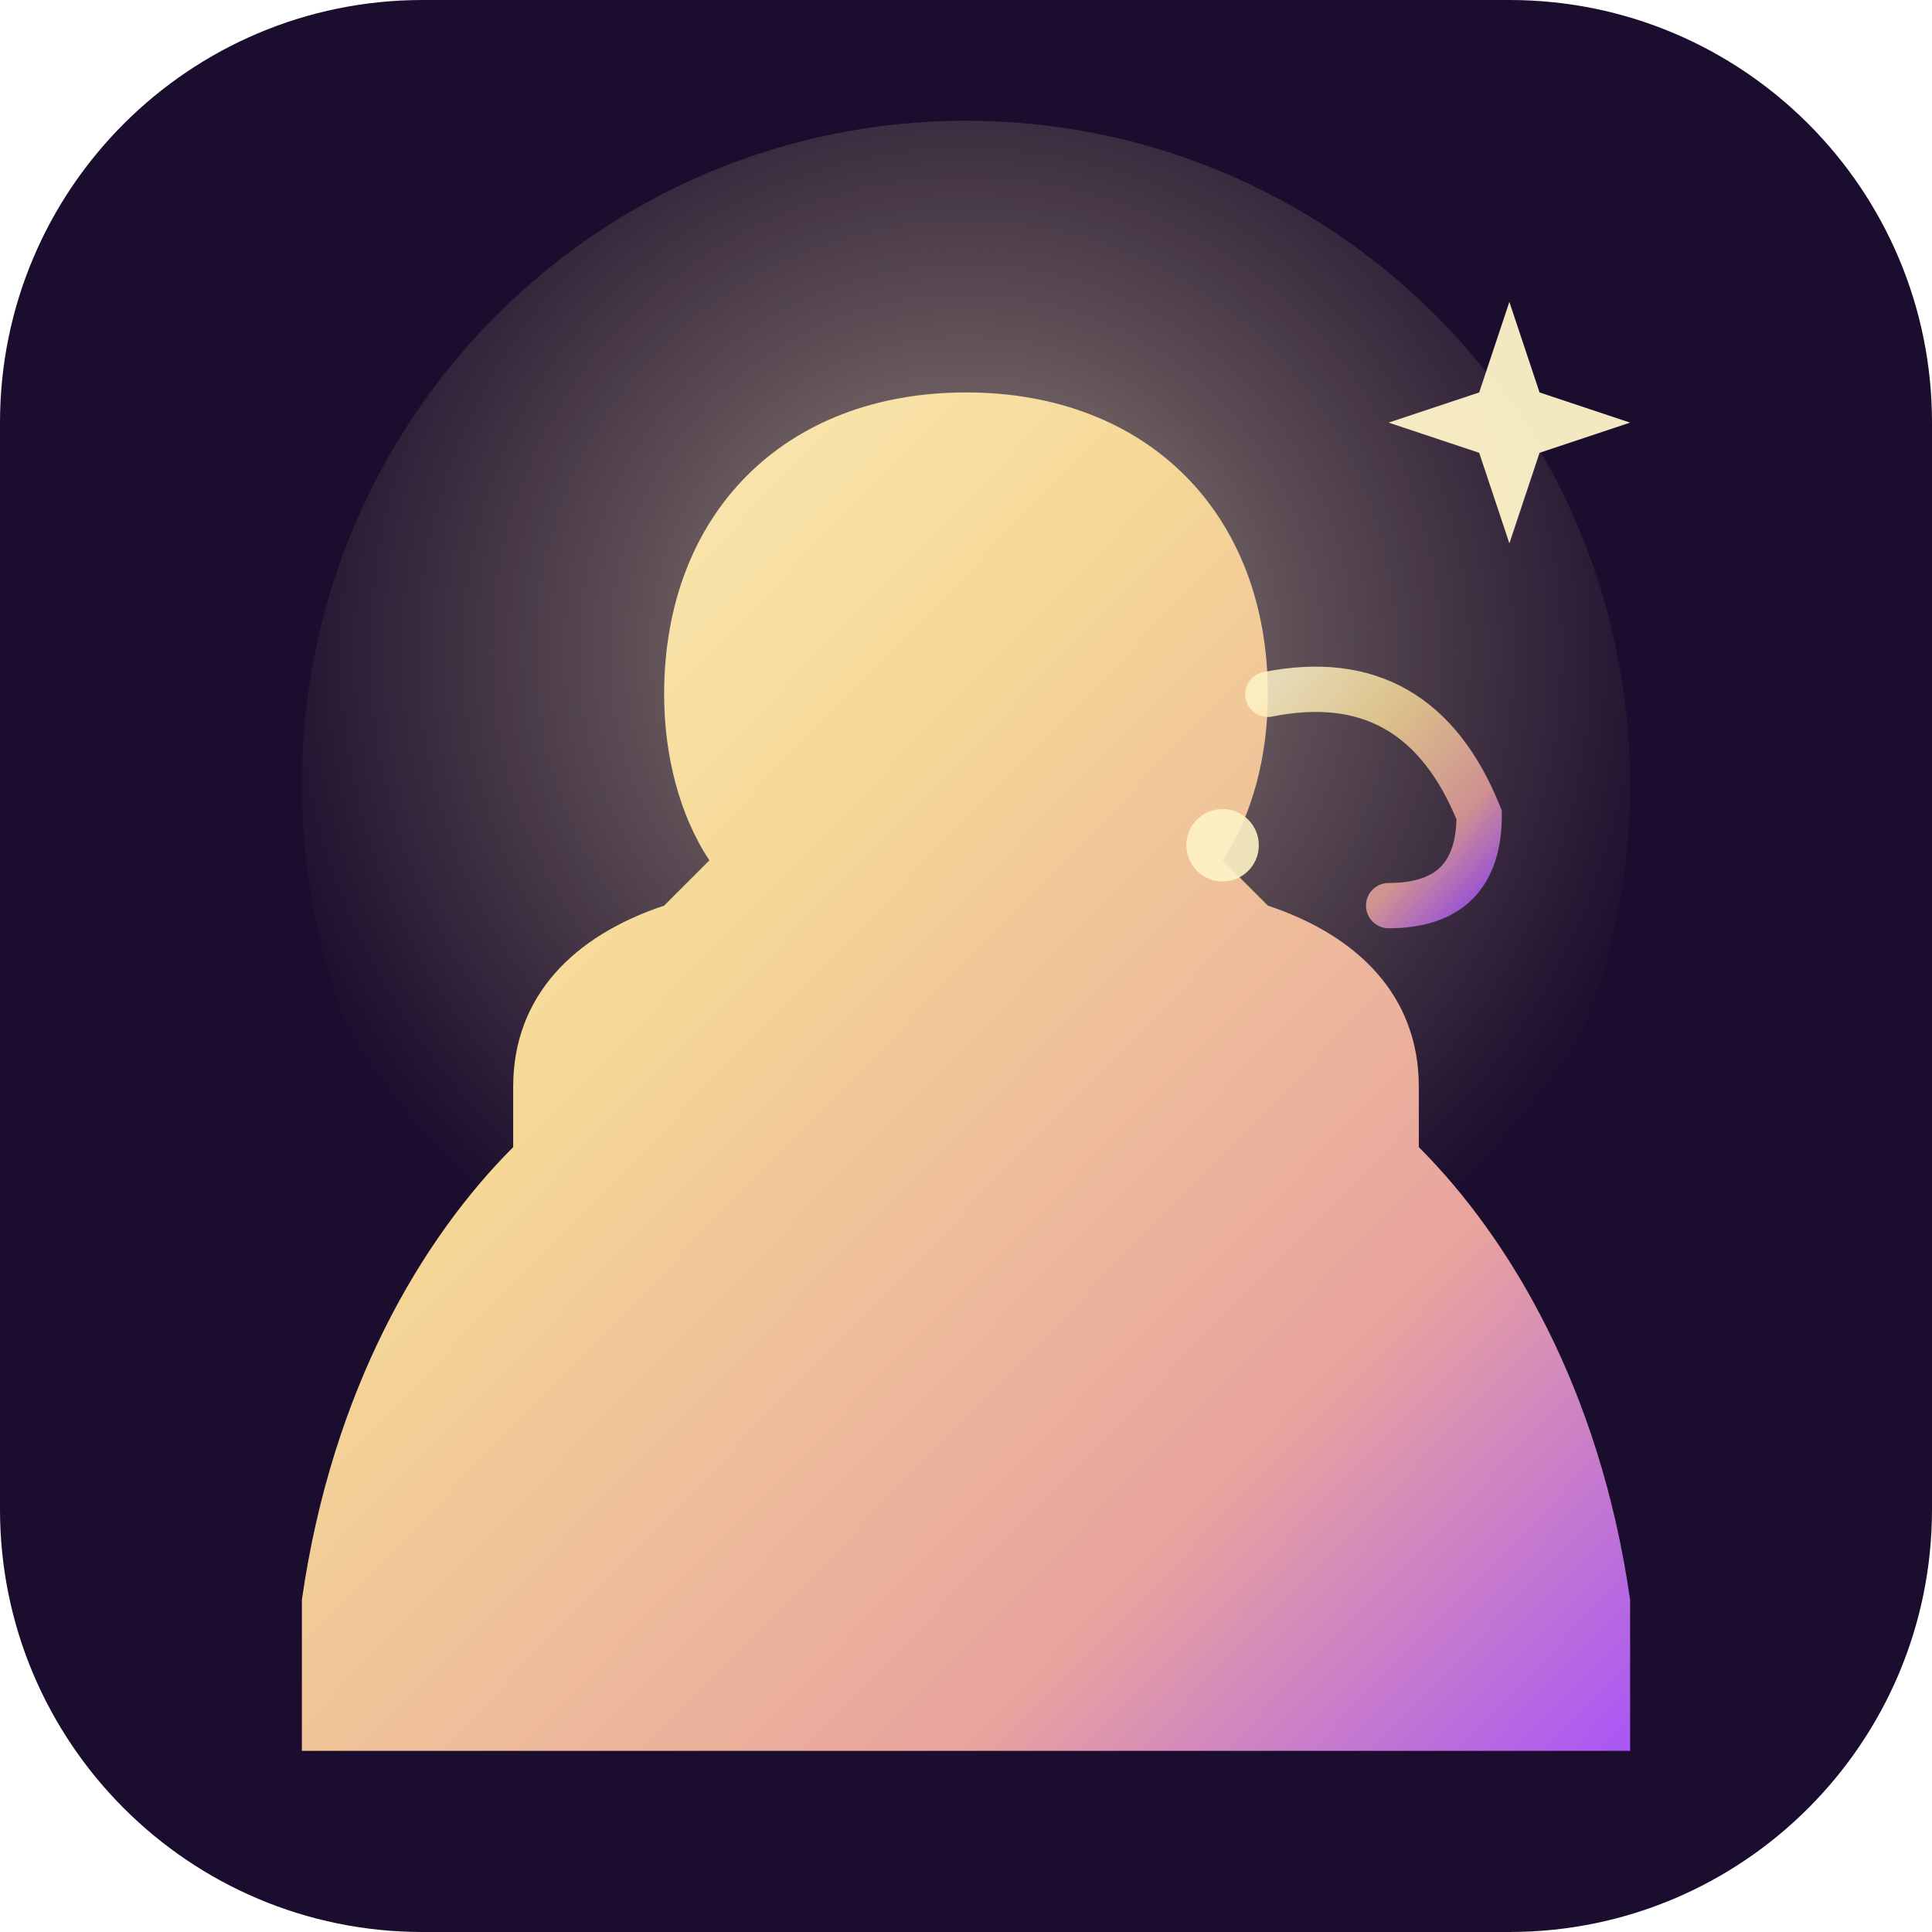
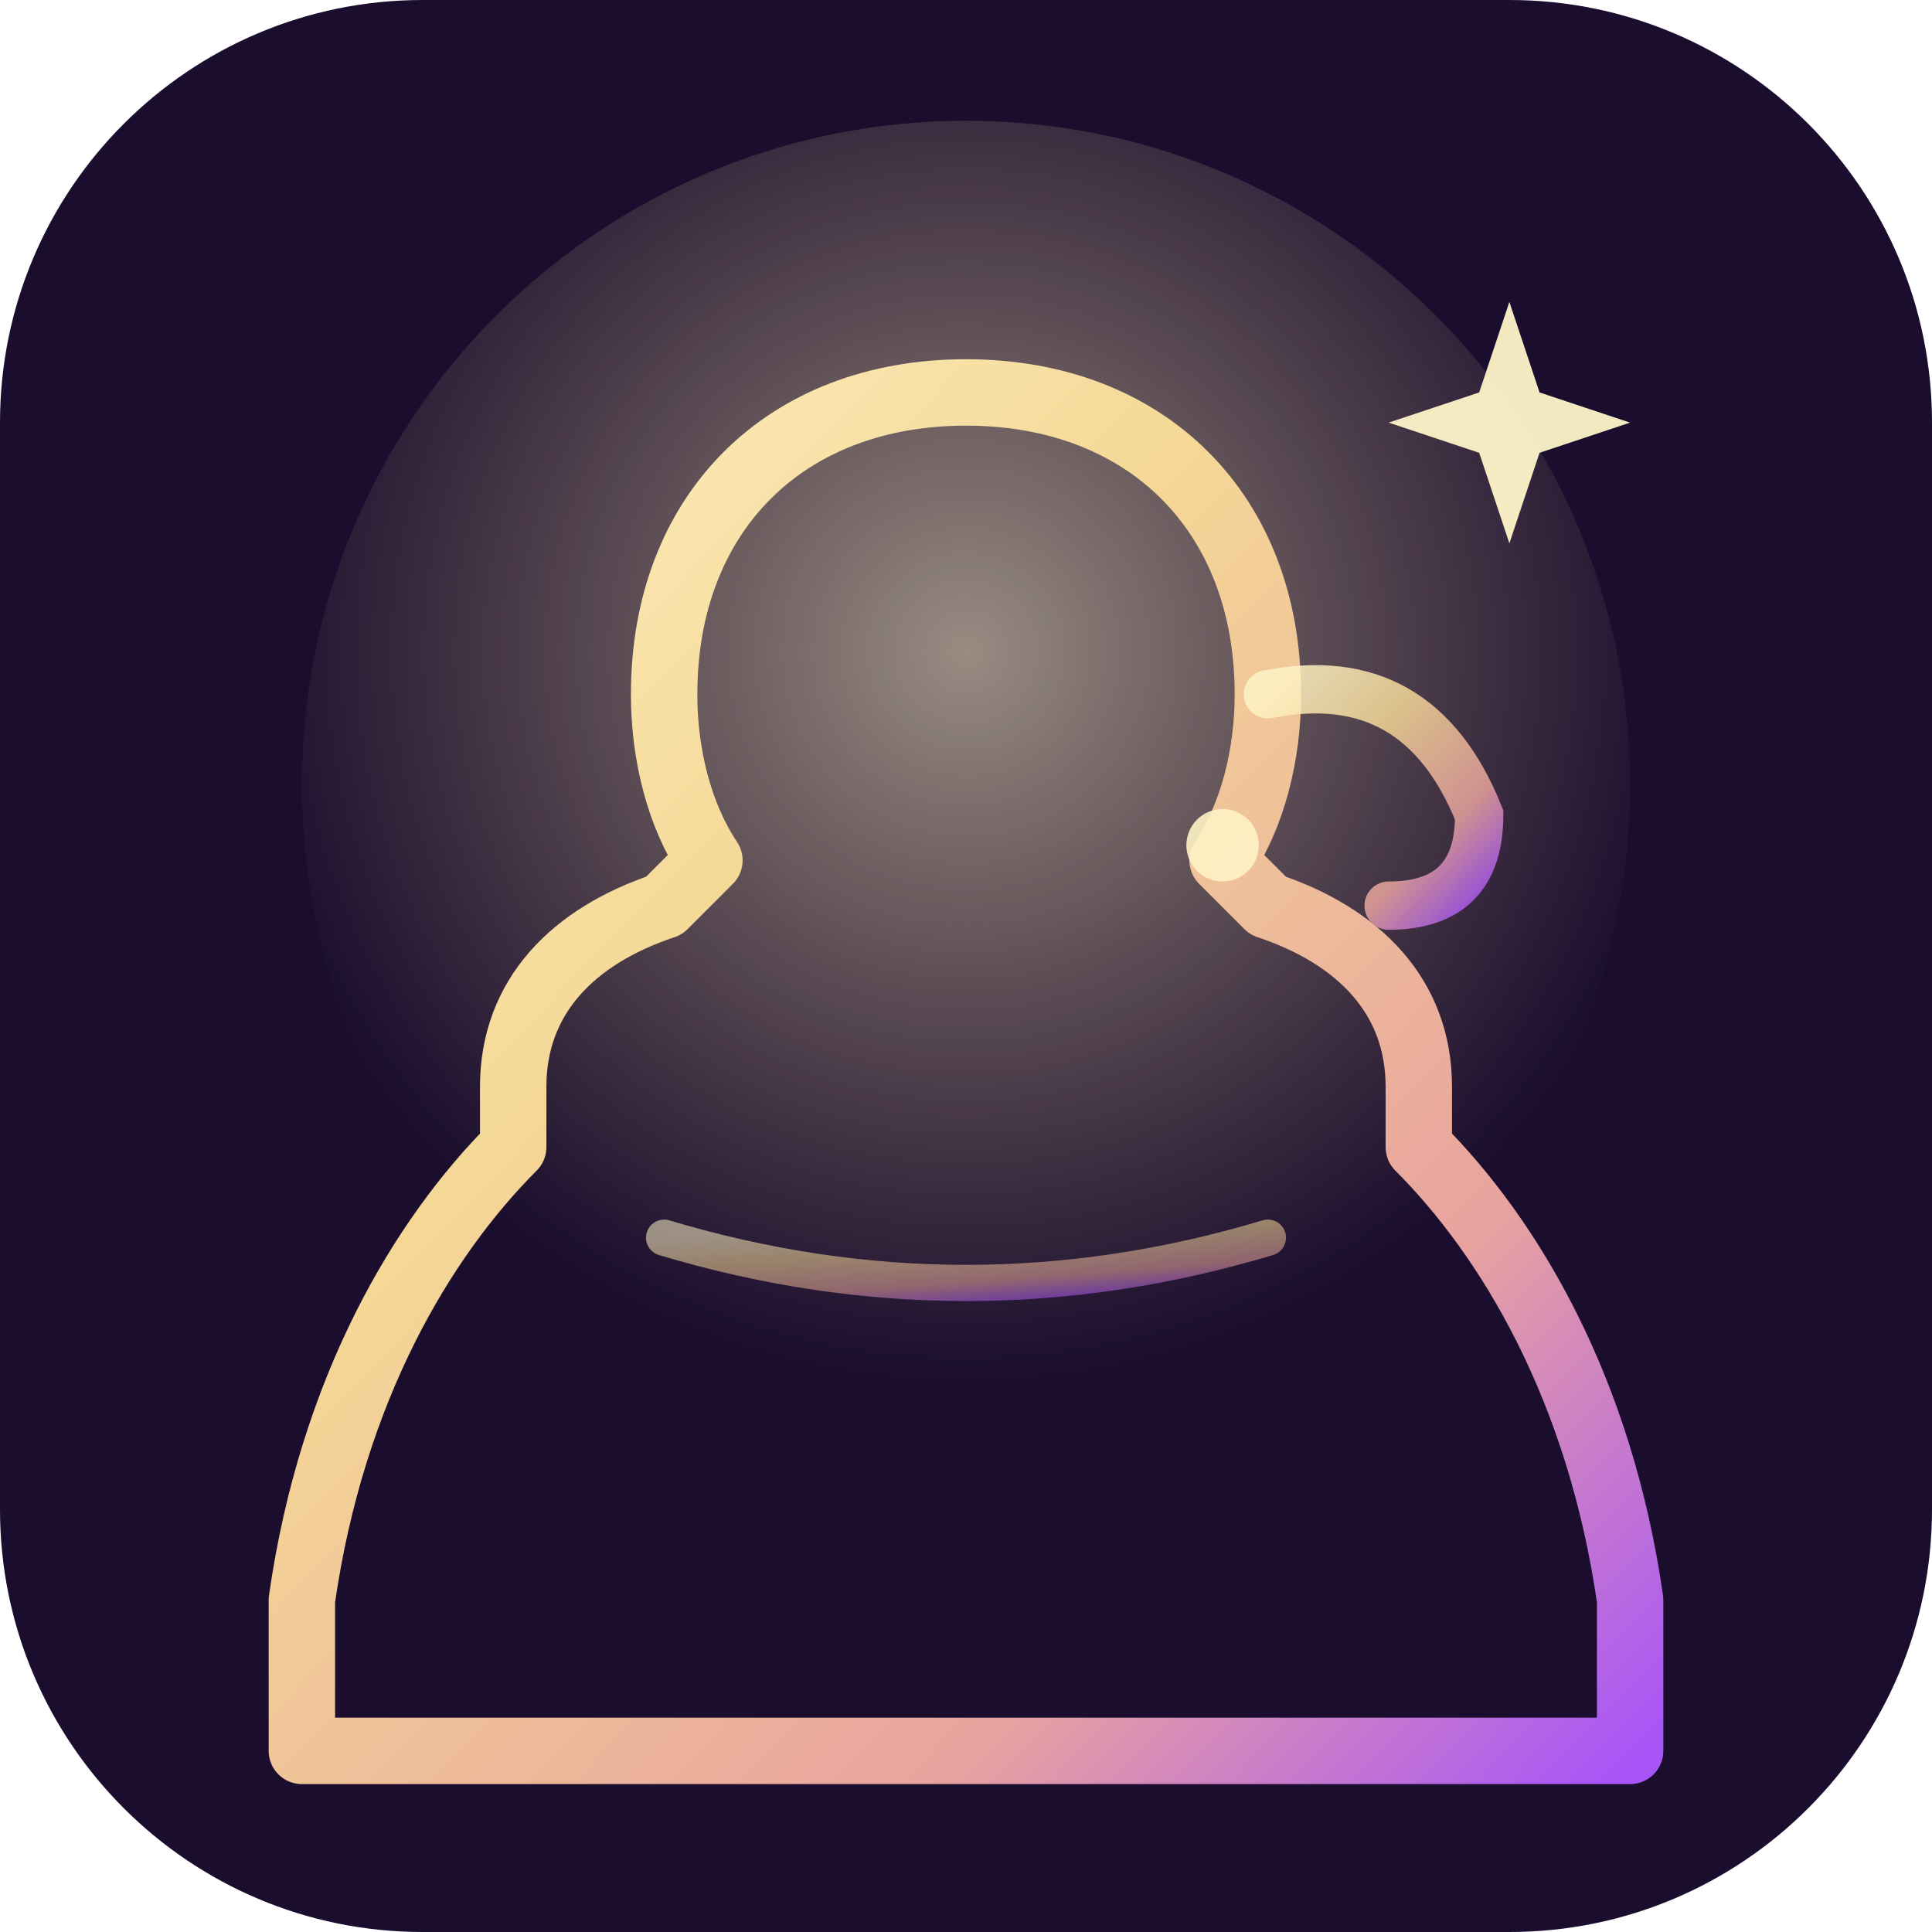
<svg xmlns="http://www.w3.org/2000/svg" width="64" height="64" viewBox="0 0 64 64" aria-label="Eve">
  <defs>
    <linearGradient id="g" x1="0" y1="0" x2="1" y2="1">
      <stop offset="0%" stop-color="#fef3c7" />
      <stop offset="35%" stop-color="#f5d896" />
      <stop offset="75%" stop-color="#e8a39e" />
      <stop offset="100%" stop-color="#a855f7" />
    </linearGradient>
    <radialGradient id="glow" cx="0.5" cy="0.4" r="0.55">
      <stop offset="0%" stop-color="#fef3c7" stop-opacity="0.55" />
      <stop offset="100%" stop-color="#f5d896" stop-opacity="0" />
    </radialGradient>
  </defs>
  <rect width="64" height="64" rx="14" fill="#1a0d2e" />
  <circle cx="32" cy="26" r="22" fill="url(#glow)" />
-   <path d="M 32 13 C 26 13 22 17 22 23 C 22 25 22.5 27 23.5 28.5 L 22 30 C 19 31 17 33 17 36 L 17 38 C 14 41 11 46 10 53 L 10 58 L 54 58 L 54 53 C 53 46 50 41 47 38 L 47 36 C 47 33 45 31 42 30 L 40.5 28.5 C 41.5 27 42 25 42 23 C 42 17 38 13 32 13 Z" fill="url(#g)" />
-   <path d="M 42 23 Q 47 22 49 27 Q 49 30 46 30" stroke="url(#g)" stroke-width="1.5" stroke-linecap="round" fill="none" opacity="0.85" />
+   <path d="M 32 13 C 26 13 22 17 22 23 C 22 25 22.5 27 23.5 28.5 L 22 30 C 19 31 17 33 17 36 L 17 38 C 14 41 11 46 10 53 L 10 58 L 54 58 L 54 53 C 53 46 50 41 47 38 L 47 36 C 47 33 45 31 42 30 L 40.5 28.5 C 41.5 27 42 25 42 23 C 42 17 38 13 32 13 Z" stroke="url(#g)" stroke-width="2.2" stroke-linejoin="round" fill="none" />
+   <path d="M 42 23 Q 47 22 49 27 Q 49 30 46 30" stroke="url(#g)" stroke-width="1.6" stroke-linecap="round" fill="none" opacity="0.85" />
+   <path d="M 22 41 Q 32 44 42 41" stroke="url(#g)" stroke-width="1.2" stroke-linecap="round" fill="none" opacity="0.55" />
  <circle cx="40.5" cy="28" r="1.2" fill="#fef3c7" opacity="0.9" />
  <g transform="translate(50 14)">
    <path d="M 0 -4 L 1 -1 L 4 0 L 1 1 L 0 4 L -1 1 L -4 0 L -1 -1 Z" fill="#fef3c7" opacity="0.95" />
  </g>
</svg>
